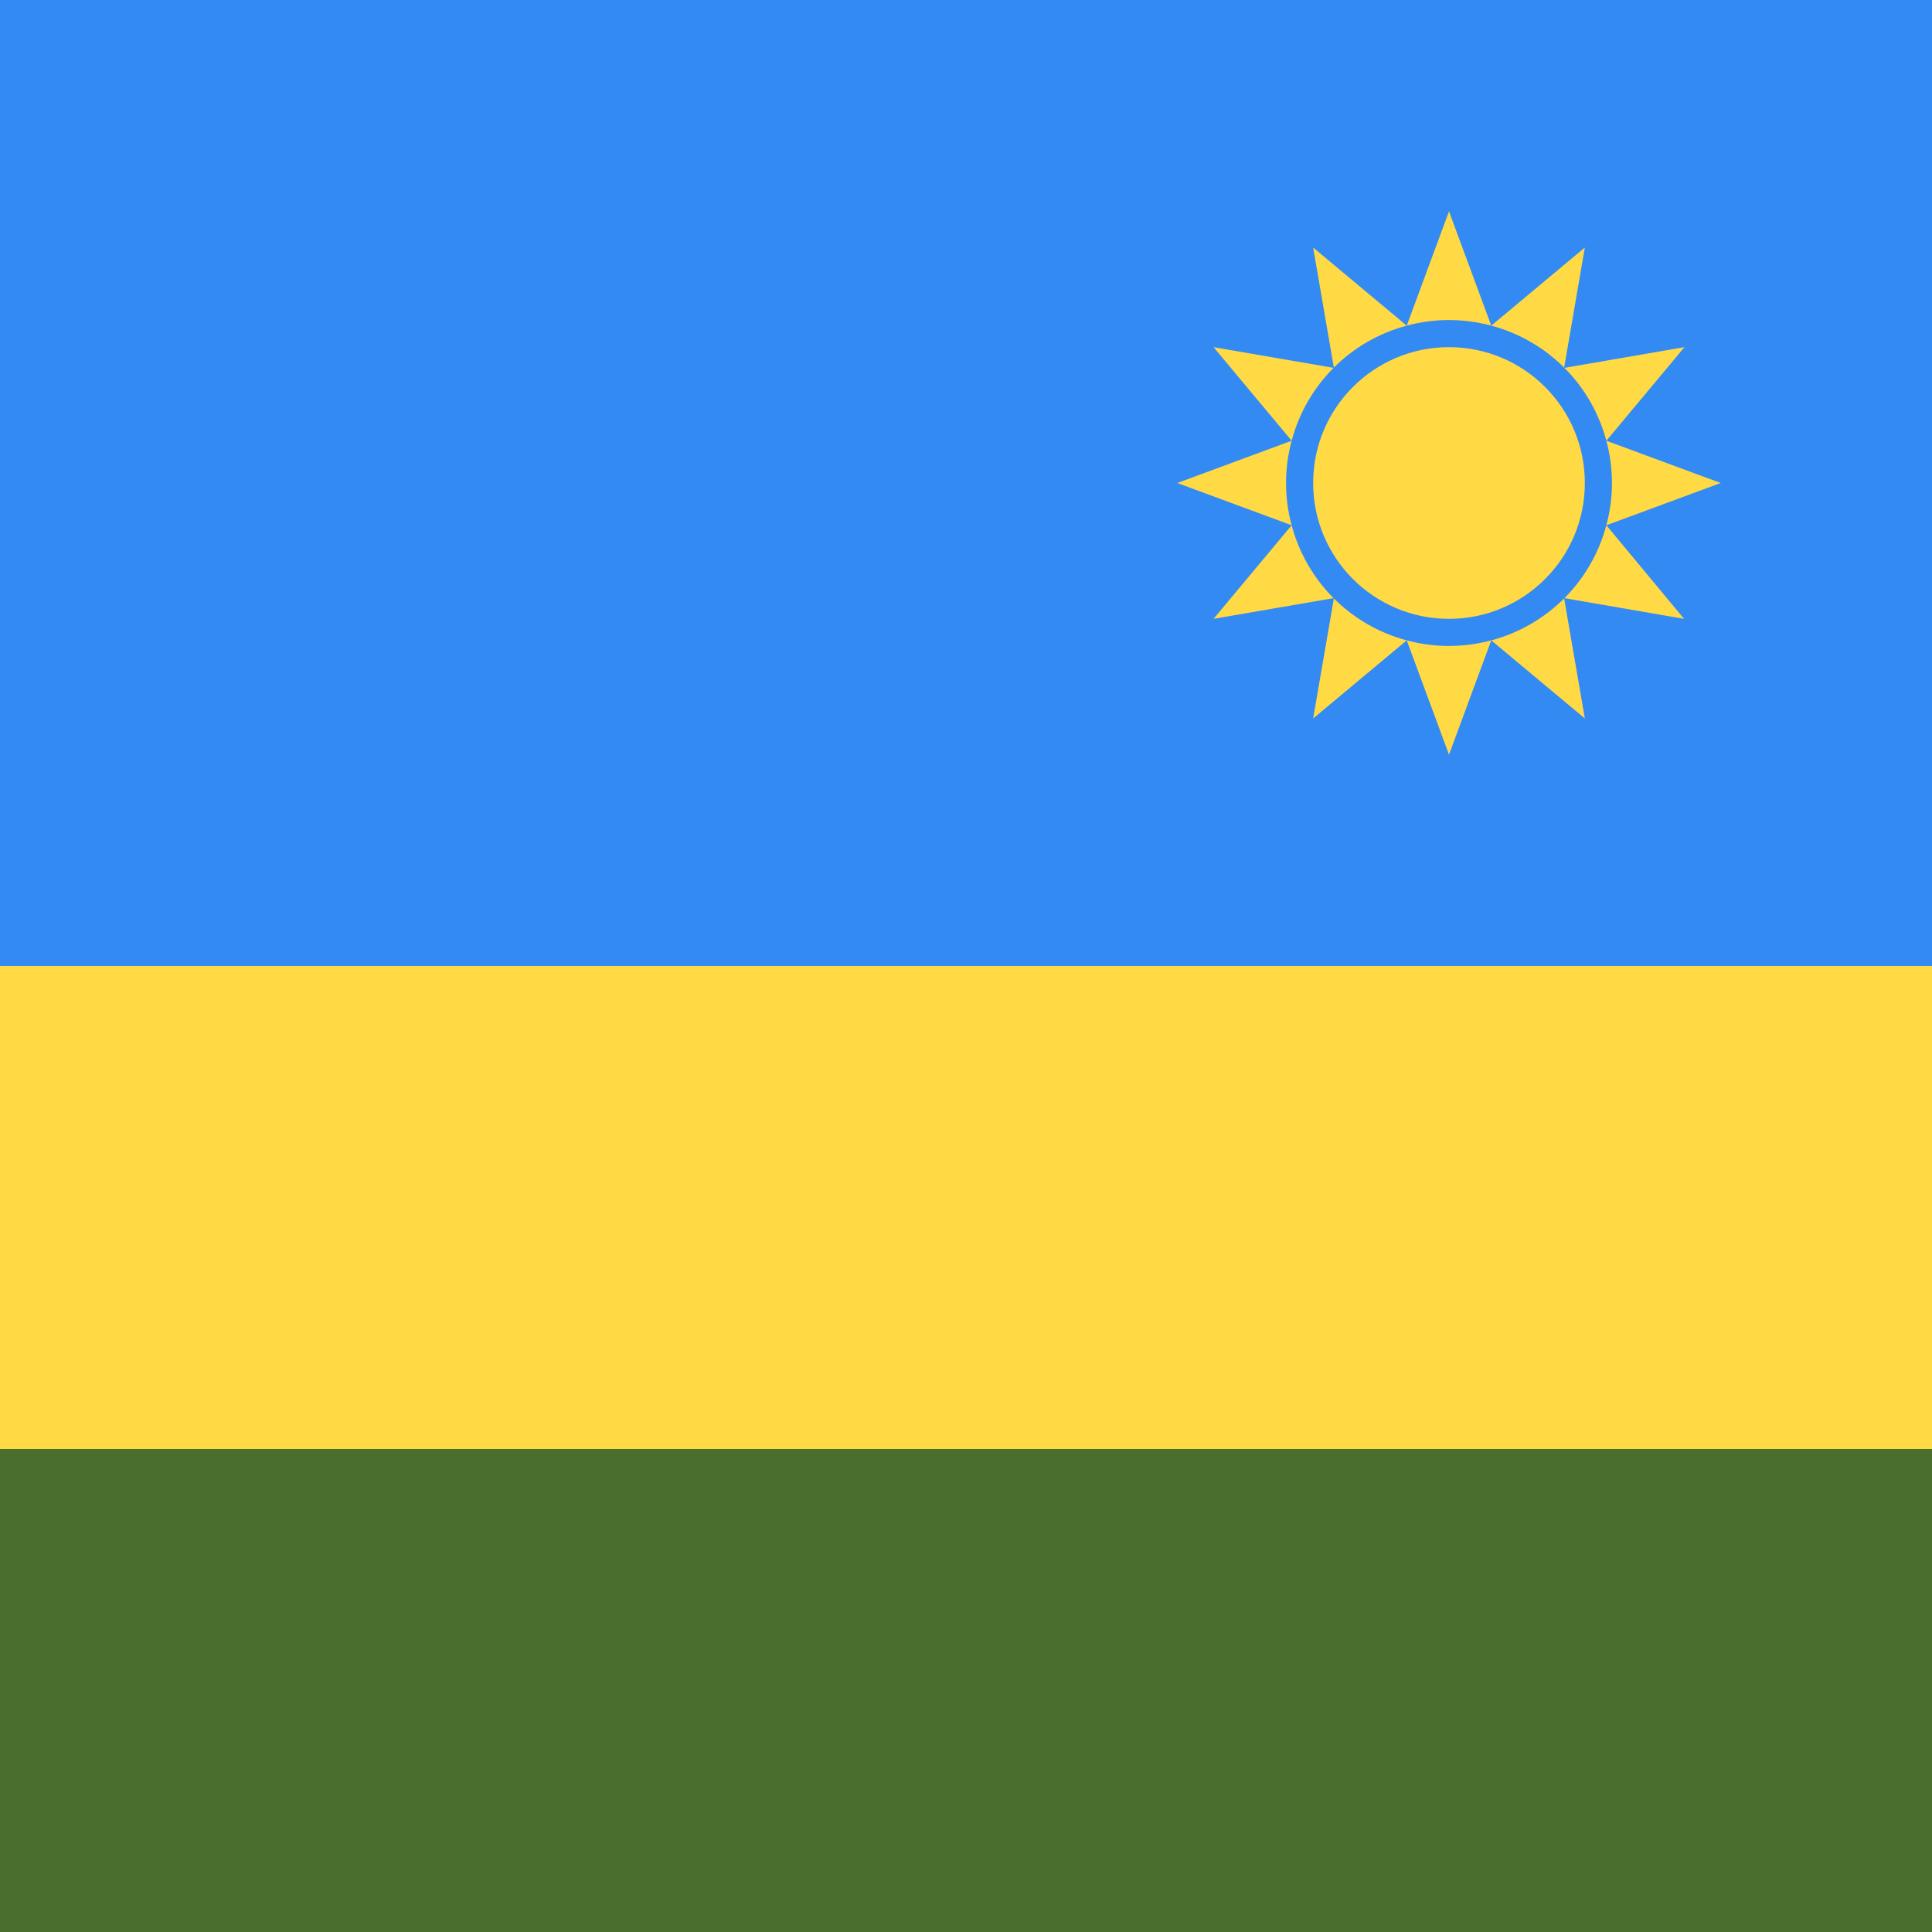
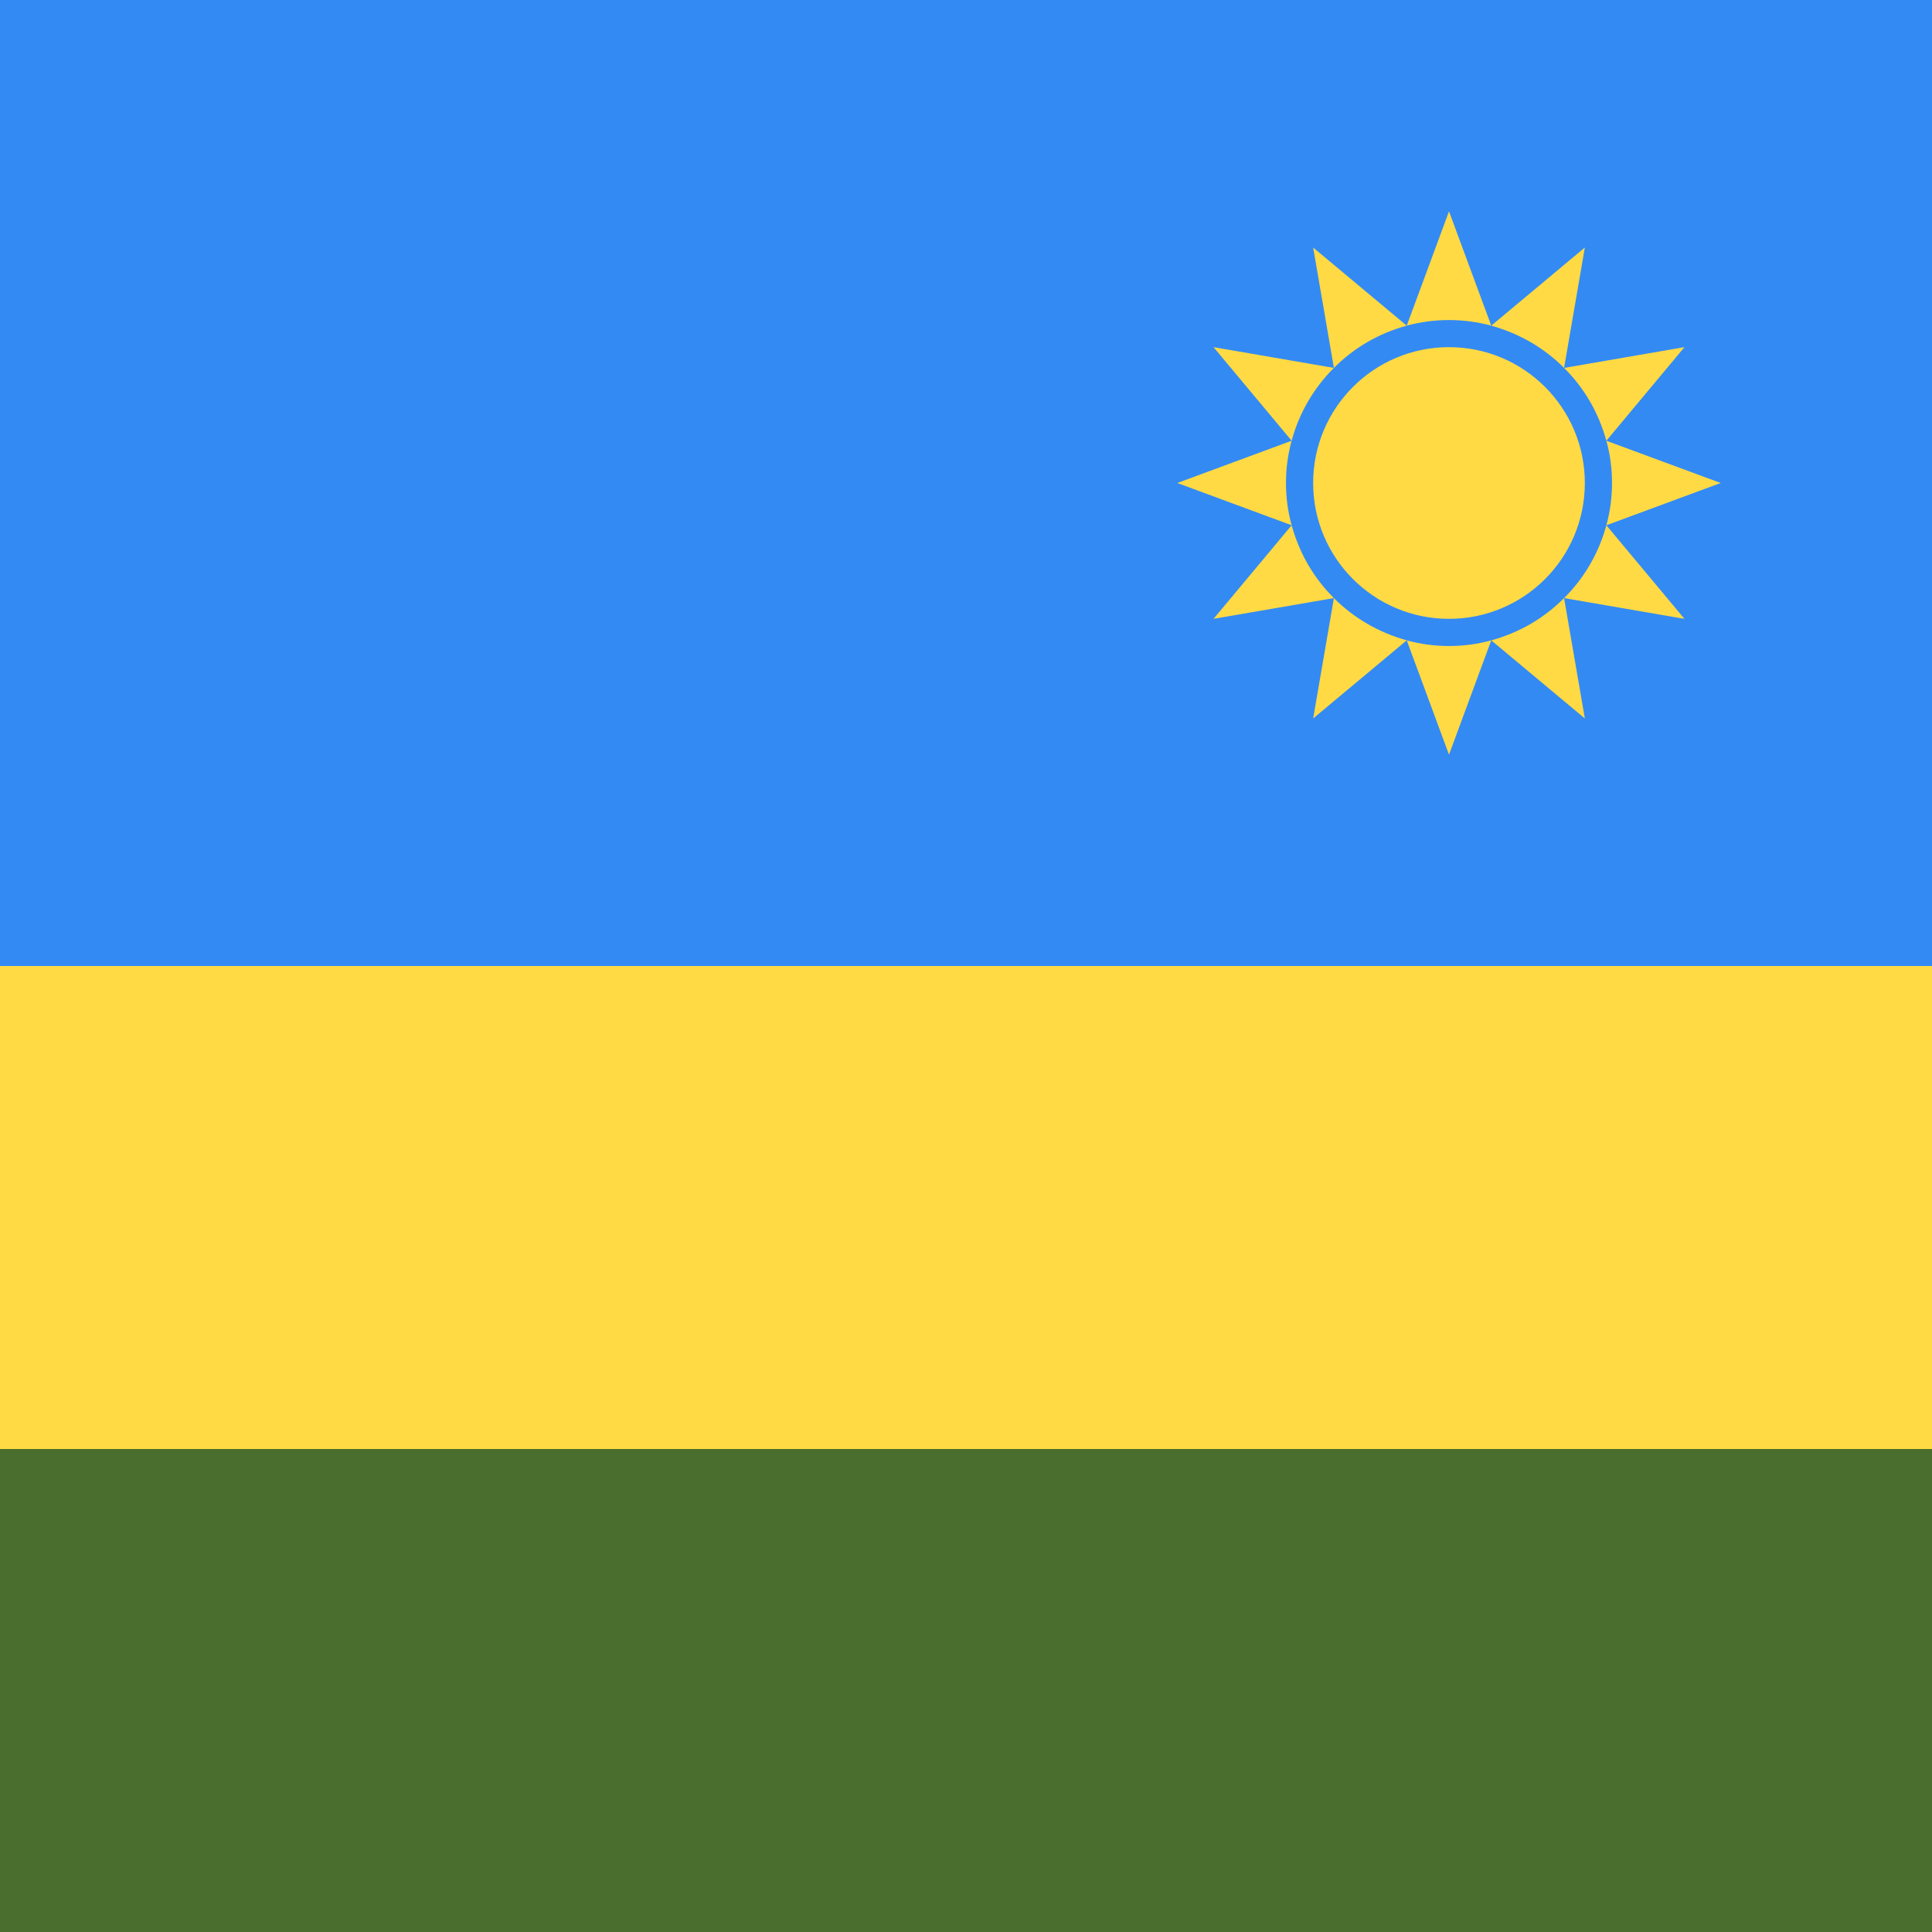
<svg xmlns="http://www.w3.org/2000/svg" width="512" height="512" fill="none">
  <path fill="#496E2D" d="m0 384 256-64 256 64v128H0z" />
  <path fill="#FFDA44" d="m0 256 256-64 256 64v128H0z" />
  <path fill="#338AF3" d="m0 128 256-64 256 64v128H0z" />
  <path fill="#338AF3" d="M0 0h512v128H0z" />
-   <path fill="#FFDA44" d="m384 200-11.2-30.3a43 43 0 0 0 22.4 0zm-41.7-60.8a43 43 0 0 0 30.5 30.5L348 190.4l5.5-31.9-31.9 5.5zm104 24.8-31.8-5.5 5.5 31.9-24.8-20.7a43 43 0 0 0 30.5-30.5zM384 92a36 36 0 1 1 0 72 36 36 0 0 1 0-72m-41.7 24.8a43 43 0 0 0 0 22.4L312 128zM456 128l-30.3 11.2a43 43 0 0 0 0-22.4zm-83.2-41.7a43 43 0 0 0-30.5 30.5L321.6 92l31.9 5.5-5.5-31.9zm41.7 11.2 31.9-5.5-20.7 24.8a43 43 0 0 0-30.5-30.5L420 65.6zm-19.3-11.2a43 43 0 0 0-22.4 0L384 56z" />
+   <path fill="#FFDA44" fill-rule="evenodd" d="m384 56 11.2 30.3a43 43 0 0 0-22.4 0zm30.5 41.5q-8-8-19.3-11.2L420 65.6zm0 0 31.9-5.5-20.7 24.8q-3.1-11.2-11.2-19.3m12.7 30.5q0-5.8-1.5-11.2L456 128l-30.3 11.2q1.5-5.4 1.5-11.2m-12.7 30.5a43 43 0 0 0 11.2-19.3l20.7 24.8zm0 0 5.5 31.9-24.8-20.7q11.2-3.1 19.3-11.2M384 171.2q5.8 0 11.2-1.5L384 200l-11.2-30.3q5.4 1.5 11.2 1.5m-30.5-12.7q8 8 19.3 11.2L348 190.4zm-11.2-19.3q3.1 11.2 11.2 19.3l-31.9 5.5zm-1.5-11.2q0 5.8 1.5 11.2L312 128l30.3-11.2q-1.5 5.4-1.5 11.2m12.7-30.5a43 43 0 0 0-11.2 19.3L321.6 92zm19.3-11.2q-11.2 3.1-19.3 11.2L348 65.6zM384 164a36 36 0 1 0 0-72 36 36 0 0 0 0 72" clip-rule="evenodd" />
</svg>
